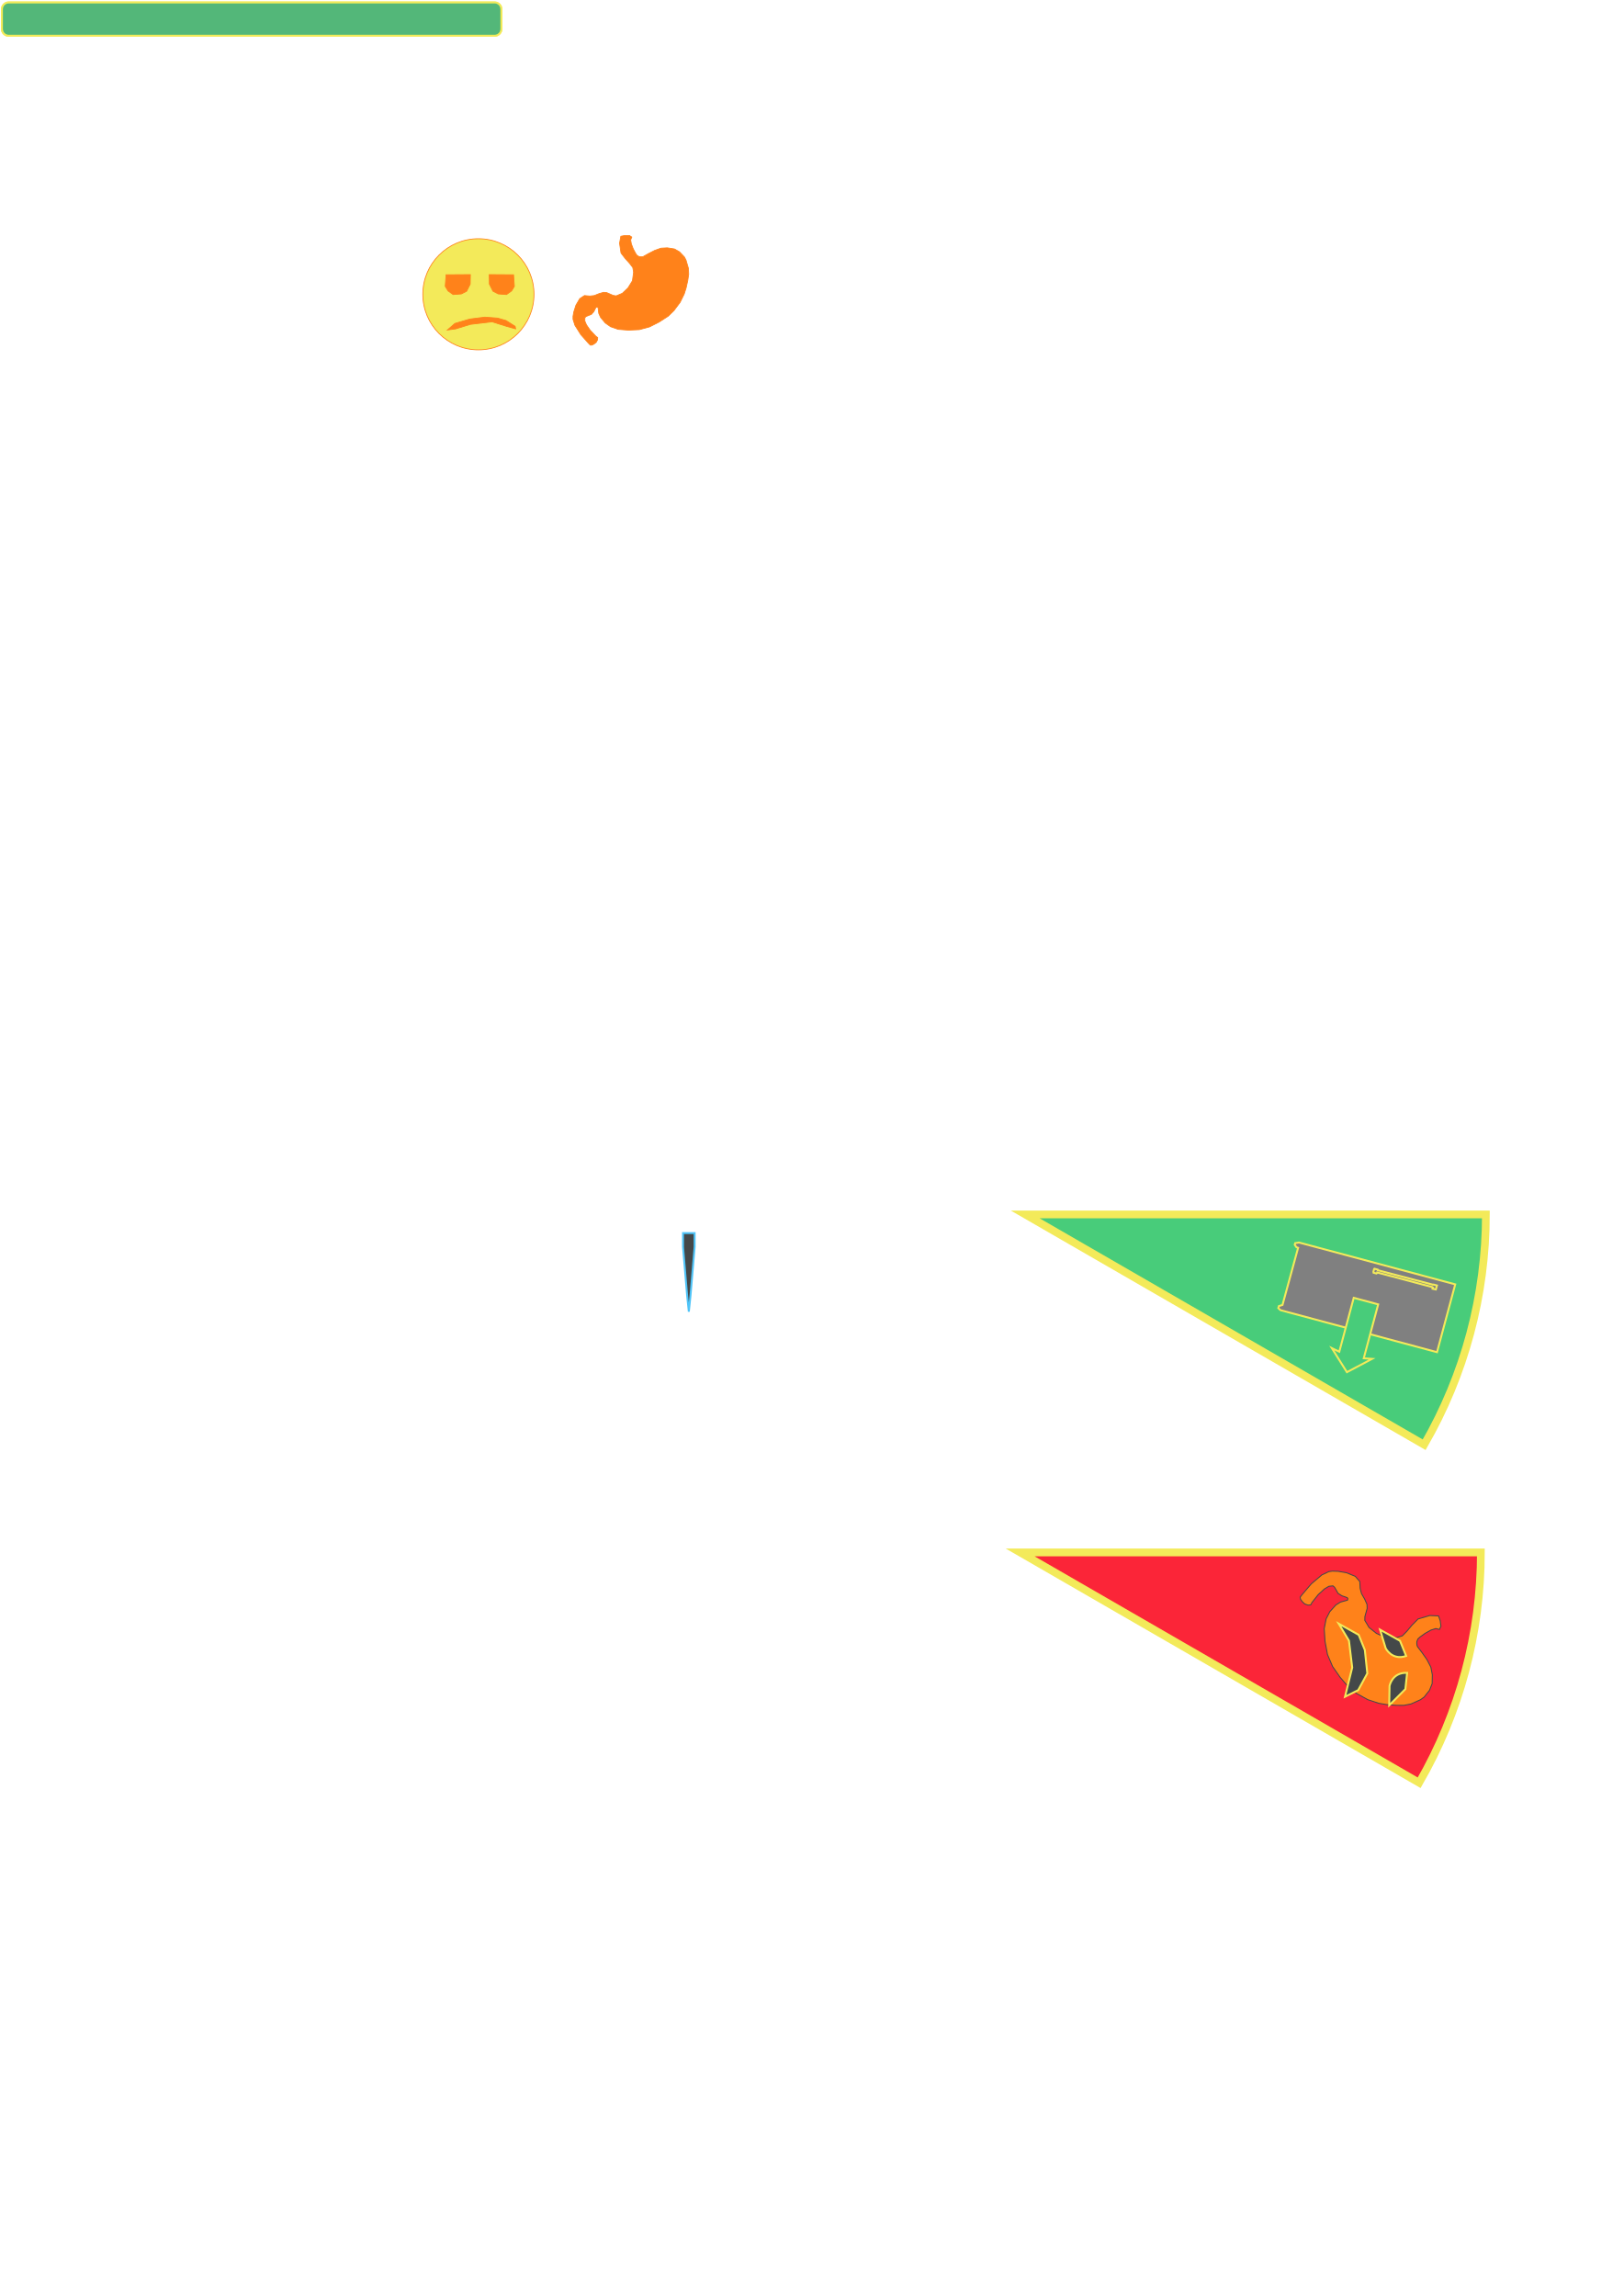
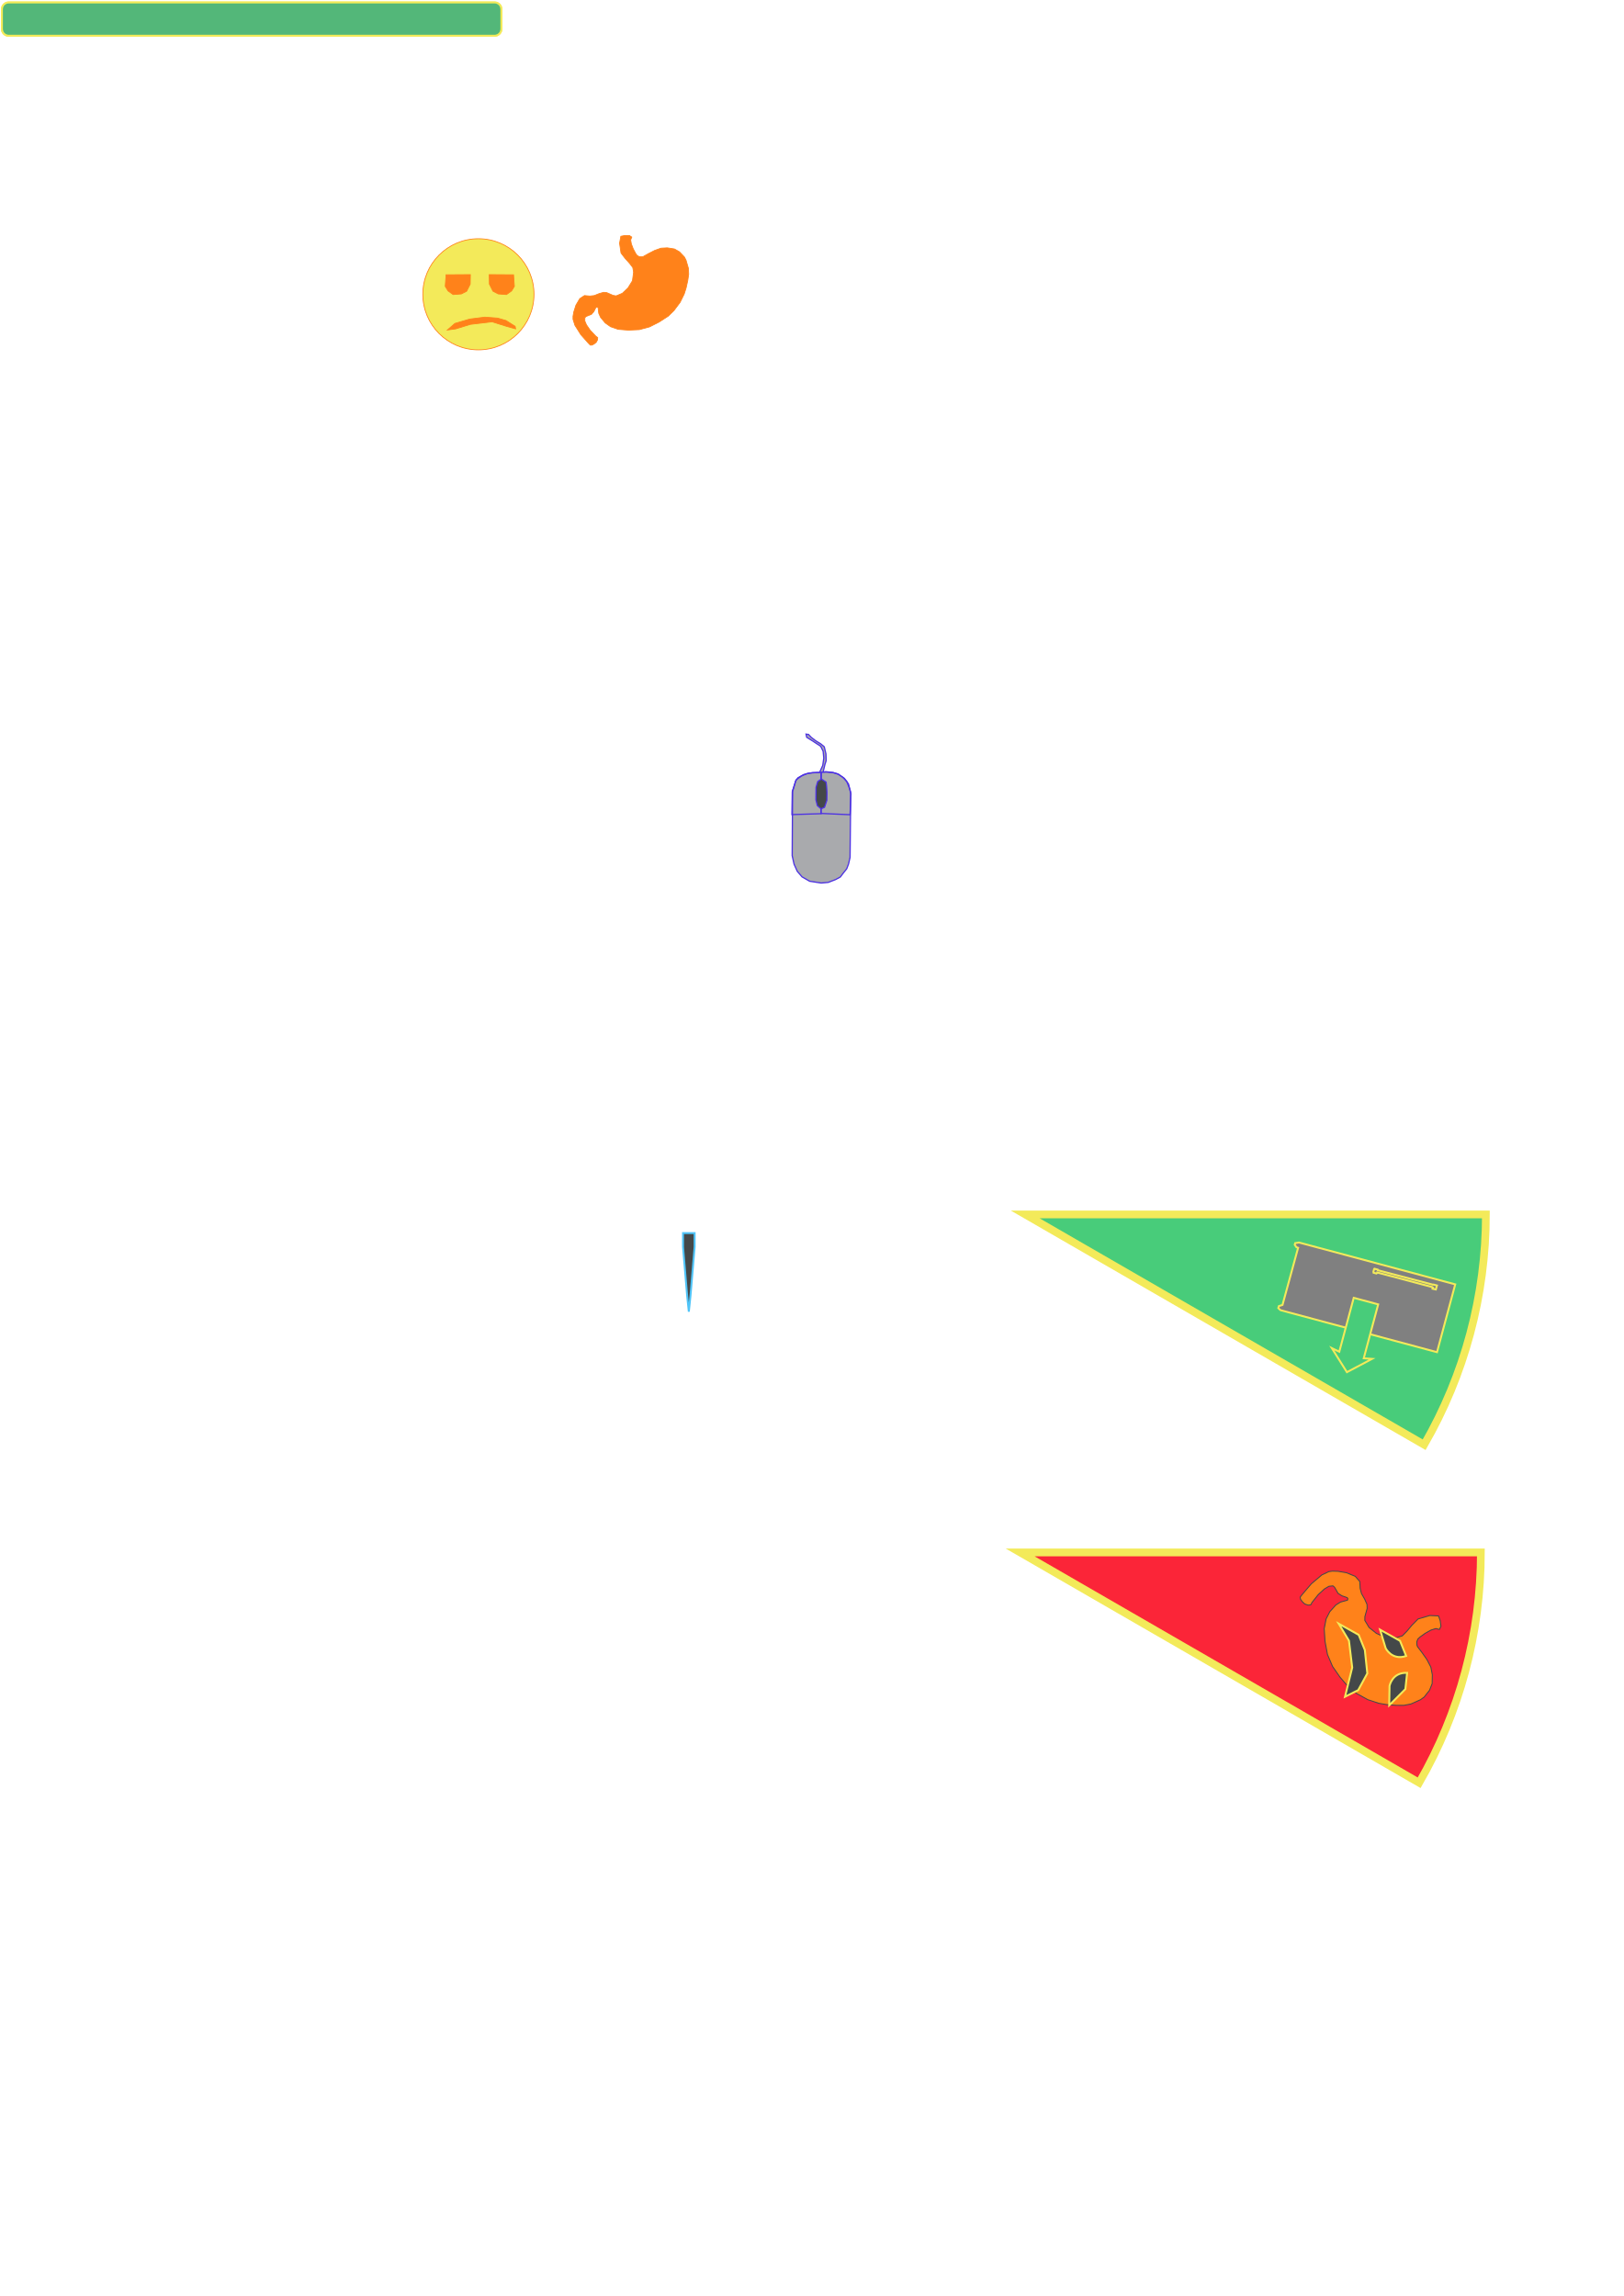
<svg xmlns="http://www.w3.org/2000/svg" width="210mm" height="297mm" viewBox="0 0 210 297" version="1.1" id="svg1" xml:space="preserve">
  <defs id="defs1" />
  <g id="layer1">
    <rect style="fill:none;fill-opacity:0.749;stroke-width:2;stroke-opacity:0.655" id="rect1" width="65.183" height="4.889" x="0" y="0" />
    <rect style="display:inline;fill:#444849;fill-opacity:0.749;stroke:#f3ea5a;stroke-width:0.25;stroke-opacity:1" id="rect2" width="64.607" height="4.313" x="0.244" y="0.313" ry="0.884" />
    <rect style="display:inline;fill:#48cc7a;fill-opacity:0.749;stroke:#f3ea5a;stroke-width:0.25;stroke-opacity:1" id="rect3" width="64.607" height="4.313" x="0.244" y="0.313" ry="0.884" />
    <g id="g7">
      <circle style="fill:#f3ea5a;stroke:#ff821a;stroke-width:0.1" id="path1" cx="61.875" cy="38.068" r="7.189" />
      <path style="fill:#ff821a;fill-opacity:1;stroke:#ff821a;stroke-width:0.1" d="m 57.69,35.543 3.146,-0.021 -0.021,1.229 -0.458,0.917 -0.688,0.354 -1.063,0.083 -0.667,-0.479 -0.354,-0.583 z" id="path2" />
      <path style="fill:#ff821a;fill-opacity:1;stroke:#ff821a;stroke-width:0.1" d="m 66.42,35.543 -3.146,-0.021 0.021,1.229 0.458,0.917 0.688,0.354 1.063,0.083 0.667,-0.479 0.354,-0.583 z" id="path3" />
      <path style="display:none;fill:#ff821a;fill-opacity:1;stroke:#ff821a;stroke-width:0.1" d="m 57.857,40.877 0.896,0.854 1.604,0.583 1.646,0.188 1.229,-0.146 1.438,-0.396 0.771,-0.604 0.708,-0.771 -0.771,0.354 -2,0.708 -1.792,0.146 -1.646,-0.313 -1.375,-0.5 z" id="path4" />
      <path style="display:none;fill:#ff821a;fill-opacity:1;stroke:#ff821a;stroke-width:0.1" d="m 57.44,39.731 0.167,0.792 0.208,0.375 1.021,0.917 1.542,0.521 1.563,0.188 1.625,-0.25 1.229,-0.354 1.333,-1.271 0.604,-1.292 -1.625,0.583 -2.688,0.708 -2.083,-0.292 -1.938,-0.375 z" id="path5" />
      <path style="display:none;fill:#ff821a;fill-opacity:1;stroke:#ff821a;stroke-width:0.1" d="m 57.44,41.44 3.167,-0.042 2.813,-0.125 2.167,-0.229 1.188,-0.021 0.292,0.146 -2.646,0.146 -3.25,0.167 -2.688,0.167 -1.146,-0.021 z" id="path6" />
      <path style="display:inline;fill:#ff821a;fill-opacity:1;stroke:#ff821a;stroke-width:0.1" d="m 57.857,42.69 0.979,-0.854 1.917,-0.563 1.958,-0.25 1.646,0.125 1.083,0.313 1.188,0.75 0.062,0.333 -1.125,-0.313 -1.917,-0.604 -2.813,0.333 -1.896,0.583 z" id="path7" />
    </g>
    <g id="g10">
      <path style="fill:#ff821a;fill-opacity:1;stroke:#ff821a;stroke-width:0.1" d="m 81.713,30.668 -0.313,-0.208 h -0.583 l -0.521,0.104 -0.167,0.896 0.188,1.271 0.542,0.708 0.563,0.625 0.417,0.542 0.104,0.604 -0.146,1.104 -0.583,0.938 -0.729,0.688 -0.792,0.333 -0.396,-0.062 -0.813,-0.354 -0.417,-0.042 -0.583,0.167 -0.625,0.25 -0.563,0.062 -0.708,-0.062 -0.604,0.396 -0.5,0.854 -0.271,0.854 -0.102,0.576 v 0.39 l 0.243,0.773 0.766,1.215 0.965,1.09 0.258,0.265 0.221,-0.007 0.273,-0.14 0.28,-0.228 0.169,-0.324 0.015,-0.28 -0.236,-0.177 -0.722,-0.759 -0.494,-0.715 -0.214,-0.508 0.015,-0.427 0.169,-0.147 0.678,-0.273 0.317,-0.368 0.133,-0.273 0.133,-0.25 0.125,-0.052 0.14,0.066 0.096,0.751 0.236,0.523 0.604,0.722 0.692,0.486 0.98,0.339 1.319,0.103 1.422,-0.066 1.311,-0.354 1.237,-0.626 1.186,-0.766 0.744,-0.729 0.788,-1.053 0.53,-1.075 0.25,-0.788 0.214,-0.972 0.118,-0.803 -0.037,-0.773 -0.309,-1.061 -0.214,-0.405 -0.633,-0.663 -0.648,-0.368 -0.928,-0.147 -0.81,0.044 -0.832,0.295 -0.818,0.42 -0.641,0.361 -0.14,0.044 -0.258,-0.007 -0.184,-0.044 -0.236,-0.14 -0.177,-0.265 -0.302,-0.567 -0.25,-0.648 -0.088,-0.523 z" id="path8" />
      <path id="path10" style="display:none;fill:#48cc7a;fill-opacity:1;stroke:#f3ea5a;stroke-width:0.1;stroke-opacity:1" d="m 83.733,34.71 1.406,-1.146 1.406,1.146 v 1.667 H 83.733 Z" />
      <path id="path9" style="display:none;fill:#48cc7a;fill-opacity:1;stroke:#f3ea5a;stroke-width:0.1;stroke-opacity:1" d="m 83.733,36.304 1.406,-1.146 1.406,1.146 v 1.667 H 83.733 Z" />
      <path id="rect8" style="display:none;fill:#48cc7a;fill-opacity:1;stroke:#f3ea5a;stroke-width:0.1;stroke-opacity:1" d="m 83.733,37.898 1.406,-1.146 1.406,1.146 v 1.667 H 83.733 Z" />
    </g>
    <g id="g64">
      <path style="fill:#48cc7a;fill-opacity:1;stroke:#f3ea5a;stroke-width:1;stroke-opacity:1" id="path11" d="m 192.176,157.091 a 59.586,59.586 0 0 1 -7.983,29.793 L 132.59,157.091 Z" />
      <g id="g19" transform="rotate(105,120.8371,204.2931)">
        <path style="display:inline;fill:#808080;fill-opacity:1;stroke:#f3ea5a;stroke-width:0.25;stroke-opacity:1" d="m 66.545,149.091 v 20.918 l 0.208,0.458 0.219,-0.001 0.243,-0.287 0.022,-0.236 7.661,0.037 0.265,0.412 0.268,0.007 0.172,-0.302 0.016,-0.167 0.009,-20.834 z" id="path18" />
        <path style="display:inline;fill:#808080;fill-opacity:1;stroke:#f3ea5a;stroke-width:0.25;stroke-opacity:1" d="m 67.832,151.336 h -0.536 v 0.458 l 0.036,0.052 0.036,7.386 -0.073,0.036 v 0.438 l 0.078,0.031 h 0.333 l 0.12,-0.052 v -0.391 l -0.115,-0.073 -0.036,0.005 -0.021,-7.334 0.052,-0.042 v -0.078 h 0.146 z" id="path19" />
        <path id="rect19" style="fill:#48cc7a;fill-opacity:1;stroke:#f3ea5a;stroke-width:0.25" d="m 71.625,158.045 h 7.219 l -0.204,-1.058 2.504,2.695 -2.504,2.695 0.204,-1.058 h -7.219 z" />
      </g>
    </g>
    <g id="g65" transform="translate(21.68571,13.90714)">
      <path style="fill:#fb2538;fill-opacity:1;stroke:#f3ea5a;stroke-width:1;stroke-opacity:1" id="path21" d="m 169.843,186.909 a 59.586,59.586 0 0 1 -7.983,29.793 l -51.603,-29.793 z" />
      <g id="g25" transform="matrix(0.1706928,1.22291,-1.22291,0.1706928,188.0346,91.7085)">
        <path style="fill:#ff821a;fill-opacity:1;stroke:#444849;stroke-width:0.1;stroke-opacity:1" d="m 81.713,30.668 -0.313,-0.208 h -0.583 l -0.521,0.104 -0.167,0.896 0.188,1.271 0.542,0.708 0.563,0.625 0.417,0.542 0.104,0.604 -0.146,1.104 -0.583,0.938 -0.729,0.688 -0.792,0.333 -0.396,-0.062 -0.813,-0.354 -0.417,-0.042 -0.583,0.167 -0.625,0.25 -0.563,0.062 -0.708,-0.062 -0.604,0.396 -0.5,0.854 -0.271,0.854 -0.102,0.576 v 0.39 l 0.243,0.773 0.766,1.215 0.965,1.09 0.258,0.265 0.221,-0.007 0.273,-0.14 0.28,-0.228 0.169,-0.324 0.015,-0.28 -0.236,-0.177 -0.722,-0.759 -0.494,-0.715 -0.214,-0.508 0.015,-0.427 0.169,-0.147 0.678,-0.273 0.317,-0.368 0.133,-0.273 0.133,-0.25 0.125,-0.052 0.14,0.066 0.096,0.751 0.236,0.523 0.604,0.722 0.692,0.486 0.98,0.339 1.319,0.103 1.422,-0.066 1.311,-0.354 1.237,-0.626 1.186,-0.766 0.744,-0.729 0.788,-1.053 0.53,-1.075 0.25,-0.788 0.214,-0.972 0.118,-0.803 -0.037,-0.773 -0.309,-1.061 -0.214,-0.405 -0.633,-0.663 -0.648,-0.368 -0.928,-0.147 -0.81,0.044 -0.832,0.295 -0.818,0.42 -0.641,0.361 -0.14,0.044 -0.258,-0.007 -0.184,-0.044 -0.236,-0.14 -0.177,-0.265 -0.302,-0.567 -0.25,-0.648 -0.088,-0.523 z" id="path22" />
        <path style="fill:#444849;fill-opacity:1;stroke:#f3ea5a;stroke-width:0.25;stroke-opacity:1" d="m 176.319,172.87 1.787,-2.358 2.054,-0.517 3.036,0.101 1.983,1.468 0.614,1.813 -3.612,-1.451 -3.498,-0.063 z" id="path23" transform="matrix(0.809871,0,0,0.809871,-63.13734,-98.97355)" />
        <path style="fill:#444849;fill-opacity:1;stroke:#f3ea5a;stroke-width:0.25;stroke-opacity:1" d="m 177.821,167.685 1.787,-2.358 2.054,-0.517 c 0.362,1.908 -1.36,2.486 -1.36,2.486 z" id="path24" transform="matrix(0.809871,0,0,0.809871,-63.13734,-98.97355)" />
        <path style="fill:#444849;fill-opacity:1;stroke:#f3ea5a;stroke-width:0.25;stroke-opacity:1" d="m 187.678,167.862 -1.787,-2.358 -2.054,-0.517 c -0.362,1.908 1.36,2.486 1.36,2.486 z" id="path25" transform="matrix(0.809871,0,0,0.809871,-63.13734,-98.97355)" />
      </g>
    </g>
    <path id="rect65" style="fill:#444849;stroke:#4fc4f8;stroke-width:0.25;fill-opacity:1;stroke-opacity:1" d="m 88.338,159.508 h 1.5 v 1.792 l -0.529,6.25 -0.221,2.125 -0.221,-2.125 -0.529,-6.25 z" />
+     <g id="g15" transform="matrix(1.594393,0,0,1.594393,-60.83001,-56.38498)">
+       <path style="fill:#a9aaad;fill-opacity:1;stroke:#4d32e2;stroke-width:0.1" d="m 103.537,94.922 0.052,0.26 0.438,0.271 0.698,0.458 0.198,0.406 0.052,0.552 -0.083,0.594 -0.26,0.573 -0.563,0.01 -0.479,0.094 -0.417,0.177 -0.438,0.313 -0.177,0.521 -0.115,0.375 -0.031,5.261 0.156,0.698 0.26,0.573 0.385,0.448 0.615,0.354 0.938,0.146 0.573,-0.052 0.594,-0.229 0.385,-0.208 0.26,-0.344 0.26,-0.323 0.146,-0.385 0.125,-0.542 0.052,-5.229 -0.177,-0.719 -0.333,-0.458 -0.479,-0.333 -0.417,-0.125 -0.51,-0.052 h -0.323 l 0.146,-0.615 0.104,-0.323 -0.021,-0.542 -0.135,-0.573 -0.271,-0.229 -0.438,-0.271 -0.354,-0.271 -0.177,-0.188 -0.031,-0.042 z" id="path12" />
+       <path style="display:inline;fill:none;fill-opacity:1;stroke:#4d32e2;stroke-width:0.1" d="m 102.391,101.453 2.365,-0.073 0.021,-3.354 -0.458,0.021 -0.552,0.042 -0.417,0.115 -0.469,0.26 -0.188,0.26 -0.167,0.594 -0.104,0.271 z" id="path13" />
+       <path style="fill:none;stroke:#4d32e2;stroke-width:0.1" d="m 104.755,101.359 2.354,0.104 0.073,-1.688 -0.104,-0.406 -0.24,-0.604 -0.323,-0.344 -0.406,-0.271 -0.385,-0.115 -0.594,-0.063 -0.385,0.063 z" id="path14" />
+       <path style="fill:#444849;fill-opacity:1;stroke:#4d32e2;stroke-width:0.1" d="m 104.776,98.568 -0.292,0.208 -0.135,0.469 -0.01,1.01 0.115,0.469 0.302,0.26 0.281,-0.125 0.188,-0.563 0.01,-0.646 -0.031,-0.479 -0.042,-0.354 z" id="path15" />
+     </g>
  </g>
</svg>
